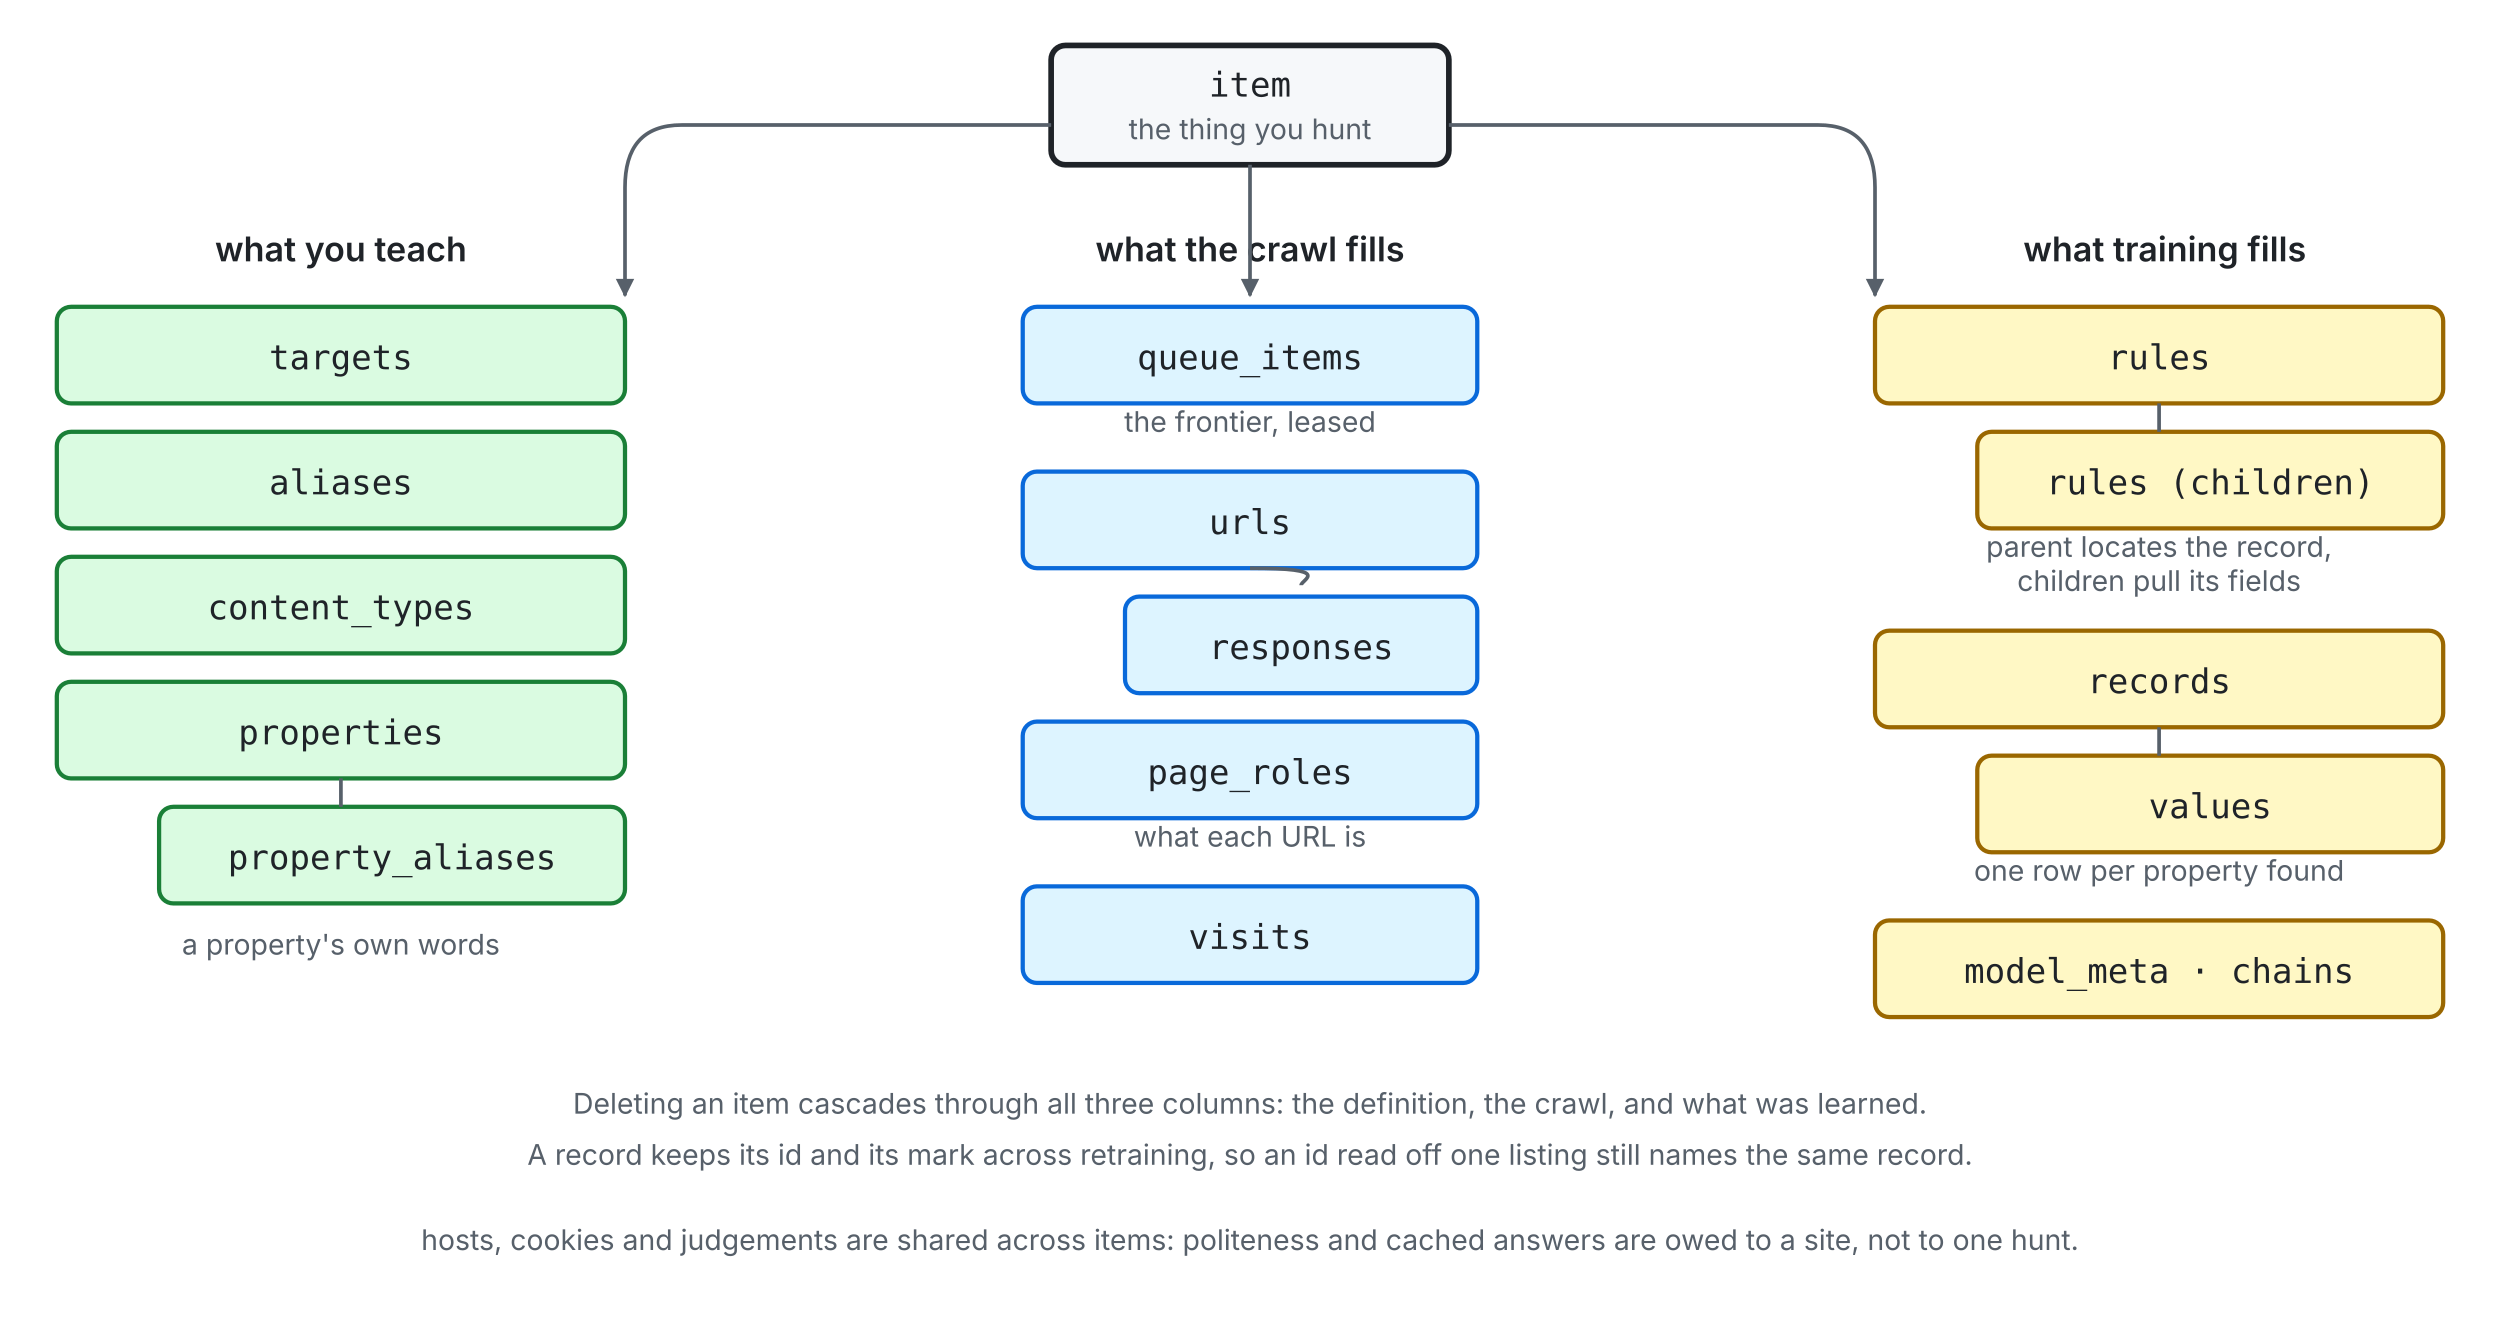
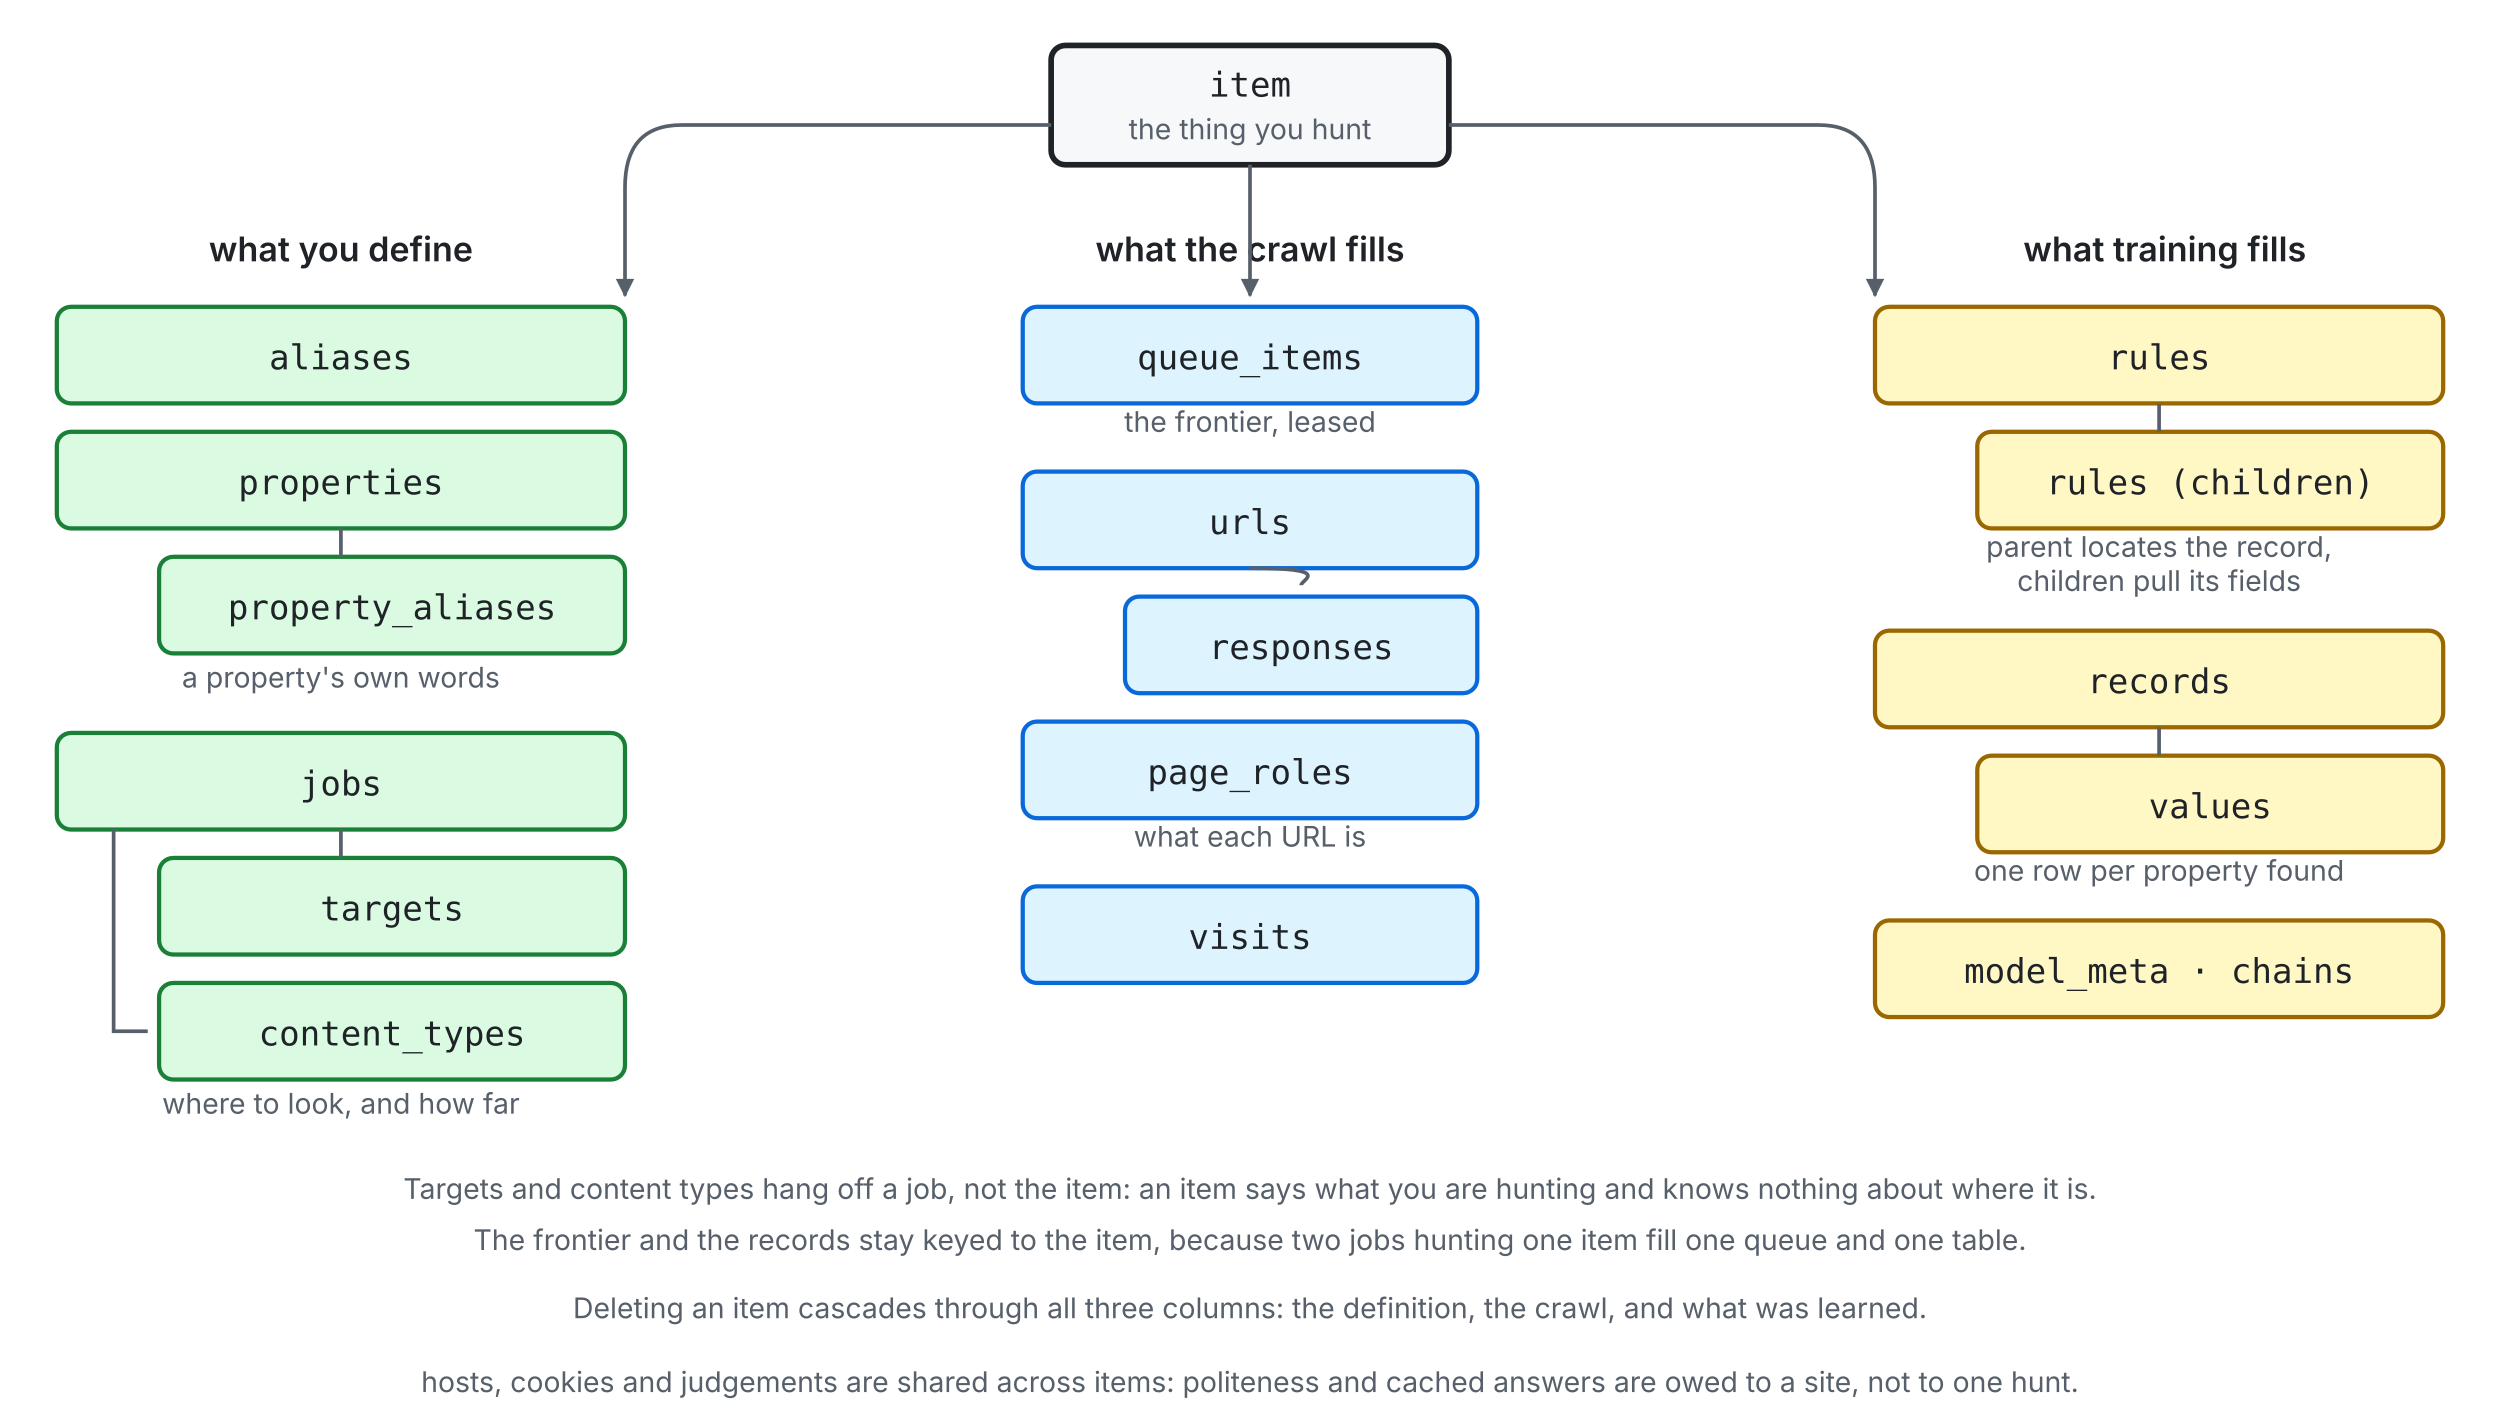
- <svg xmlns="http://www.w3.org/2000/svg" viewBox="0 0 880 470" role="img" aria-label="The data model. An item owns its definition: aliases, content types, targets, and properties which own their own aliases. A crawl fills urls, responses, queue items and page roles. Training fills rules, which nest, and records which own values.">
+ <svg xmlns="http://www.w3.org/2000/svg" viewBox="0 0 880 500" role="img" aria-label="The data model. An item owns its aliases, its properties which own their own aliases, and its jobs, which own the targets and content types. A crawl fills urls, responses, queue items and page roles. Training fills rules, which nest, and records which own values.">
  <style>
    .def  { fill: #dafbe1; stroke: #1a7f37; stroke-width: 1.5; rx: 5; }
    .crawl{ fill: #ddf4ff; stroke: #0969da; stroke-width: 1.5; rx: 5; }
    .learn{ fill: #fff8c5; stroke: #9a6700; stroke-width: 1.5; rx: 5; }
    .root { fill: #f6f8fa; stroke: #1f2328; stroke-width: 2; rx: 5; }
    .t    { font: 12px ui-monospace, SFMono-Regular, Menlo, monospace; fill: #1f2328; }
    .n    { font: 10px -apple-system, system-ui, sans-serif; fill: #57606a; }
    .h    { font: 600 12px -apple-system, system-ui, sans-serif; }
    .edge { stroke: #57606a; stroke-width: 1.3; fill: none; }
    .own  { stroke: #57606a; stroke-width: 1.3; fill: none; marker-end: url(#d); }
    @media (prefers-color-scheme: dark) {
      .def{fill:#0f2f17;stroke:#3fb950;} .crawl{fill:#0d2d4d;stroke:#58a6ff;}
      .learn{fill:#3b2300;stroke:#d29922;} .root{fill:#21262d;stroke:#e6edf3;}
      .t{fill:#e6edf3;} .n{fill:#8b949e;} .edge,.own{stroke:#8b949e;}
    }
  </style>
  <defs>
    <marker id="d" viewBox="0 0 10 10" refX="9" refY="5" markerWidth="5" markerHeight="5" orient="auto">
      <path d="M0,0 L10,5 L0,10 z" fill="#57606a" />
    </marker>
  </defs>
  <rect class="root" x="370" y="16" width="140" height="42" />
  <text class="t" x="440" y="34" text-anchor="middle">item</text>
  <text class="n" x="440" y="49" text-anchor="middle">the thing you hunt</text>
-   <text class="t h" x="120" y="92" text-anchor="middle" fill="#1a7f37">what you teach</text>
+   <text class="t h" x="120" y="92" text-anchor="middle" fill="#1a7f37">what you define</text>
  <text class="t h" x="440" y="92" text-anchor="middle" fill="#0969da">what the crawl fills</text>
  <text class="t h" x="762" y="92" text-anchor="middle" fill="#9a6700">what training fills</text>
  <rect class="def" x="20" y="108" width="200" height="34" />
-   <text class="t" x="120" y="130" text-anchor="middle">targets</text>
+   <text class="t" x="120" y="130" text-anchor="middle">aliases</text>
  <rect class="def" x="20" y="152" width="200" height="34" />
-   <text class="t" x="120" y="174" text-anchor="middle">aliases</text>
-   <rect class="def" x="20" y="196" width="200" height="34" />
-   <text class="t" x="120" y="218" text-anchor="middle">content_types</text>
-   <rect class="def" x="20" y="240" width="200" height="34" />
-   <text class="t" x="120" y="262" text-anchor="middle">properties</text>
-   <rect class="def" x="56" y="284" width="164" height="34" />
-   <text class="t" x="138" y="306" text-anchor="middle">property_aliases</text>
-   <text class="n" x="120" y="336" text-anchor="middle">a property's own words</text>
+   <text class="t" x="120" y="174" text-anchor="middle">properties</text>
+   <rect class="def" x="56" y="196" width="164" height="34" />
+   <text class="t" x="138" y="218" text-anchor="middle">property_aliases</text>
+   <text class="n" x="120" y="242" text-anchor="middle">a property's own words</text>
+   <rect class="def" x="20" y="258" width="200" height="34" />
+   <text class="t" x="120" y="280" text-anchor="middle">jobs</text>
+   <rect class="def" x="56" y="302" width="164" height="34" />
+   <text class="t" x="138" y="324" text-anchor="middle">targets</text>
+   <rect class="def" x="56" y="346" width="164" height="34" />
+   <text class="t" x="138" y="368" text-anchor="middle">content_types</text>
+   <text class="n" x="120" y="392" text-anchor="middle">where to look, and how far</text>
  <rect class="crawl" x="360" y="108" width="160" height="34" />
  <text class="t" x="440" y="130" text-anchor="middle">queue_items</text>
  <text class="n" x="440" y="152" text-anchor="middle">the frontier, leased</text>
  <rect class="crawl" x="360" y="166" width="160" height="34" />
  <text class="t" x="440" y="188" text-anchor="middle">urls</text>
  <rect class="crawl" x="396" y="210" width="124" height="34" />
  <text class="t" x="458" y="232" text-anchor="middle">responses</text>
  <rect class="crawl" x="360" y="254" width="160" height="34" />
  <text class="t" x="440" y="276" text-anchor="middle">page_roles</text>
  <text class="n" x="440" y="298" text-anchor="middle">what each URL is</text>
  <rect class="crawl" x="360" y="312" width="160" height="34" />
  <text class="t" x="440" y="334" text-anchor="middle">visits</text>
  <rect class="learn" x="660" y="108" width="200" height="34" />
  <text class="t" x="760" y="130" text-anchor="middle">rules</text>
  <rect class="learn" x="696" y="152" width="164" height="34" />
  <text class="t" x="778" y="174" text-anchor="middle">rules (children)</text>
  <text class="n" x="760" y="196" text-anchor="middle">parent locates the record,</text>
  <text class="n" x="760" y="208" text-anchor="middle">children pull its fields</text>
  <rect class="learn" x="660" y="222" width="200" height="34" />
  <text class="t" x="760" y="244" text-anchor="middle">records</text>
  <rect class="learn" x="696" y="266" width="164" height="34" />
  <text class="t" x="778" y="288" text-anchor="middle">values</text>
  <text class="n" x="760" y="310" text-anchor="middle">one row per property found</text>
  <rect class="learn" x="660" y="324" width="200" height="34" />
  <text class="t" x="760" y="346" text-anchor="middle">model_meta · chains</text>
  <path class="own" d="M370,44 H240 C226,44 220,52 220,66 V104" />
  <path class="own" d="M440,58 V104" />
  <path class="own" d="M510,44 H640 C654,44 660,52 660,66 V104" />
-   <path class="edge" d="M120,274 V284" />
+   <path class="edge" d="M120,186 V196" />
+   <path class="edge" d="M120,292 V302" />
+   <path class="edge" d="M40,292 V363 H52" />
  <path class="edge" d="M440,200 C470,200 458,204 458,206" />
  <path class="edge" d="M760,142 V152" />
  <path class="edge" d="M760,256 V266" />
-   <text class="n" x="440" y="392" text-anchor="middle">Deleting an item cascades through all three columns: the definition, the crawl, and what was learned.</text>
-   <text class="n" x="440" y="410" text-anchor="middle">A record keeps its id and its mark across retraining, so an id read off one listing still names the same record.</text>
-   <text class="n" x="440" y="440" text-anchor="middle">hosts, cookies and judgements are shared across items: politeness and cached answers are owed to a site, not to one hunt.</text>
+   <text class="n" x="440" y="422" text-anchor="middle">Targets and content types hang off a job, not the item: an item says what you are hunting and knows nothing about where it is.</text>
+   <text class="n" x="440" y="440" text-anchor="middle">The frontier and the records stay keyed to the item, because two jobs hunting one item fill one queue and one table.</text>
+   <text class="n" x="440" y="464" text-anchor="middle">Deleting an item cascades through all three columns: the definition, the crawl, and what was learned.</text>
+   <text class="n" x="440" y="490" text-anchor="middle">hosts, cookies and judgements are shared across items: politeness and cached answers are owed to a site, not to one hunt.</text>
</svg>
